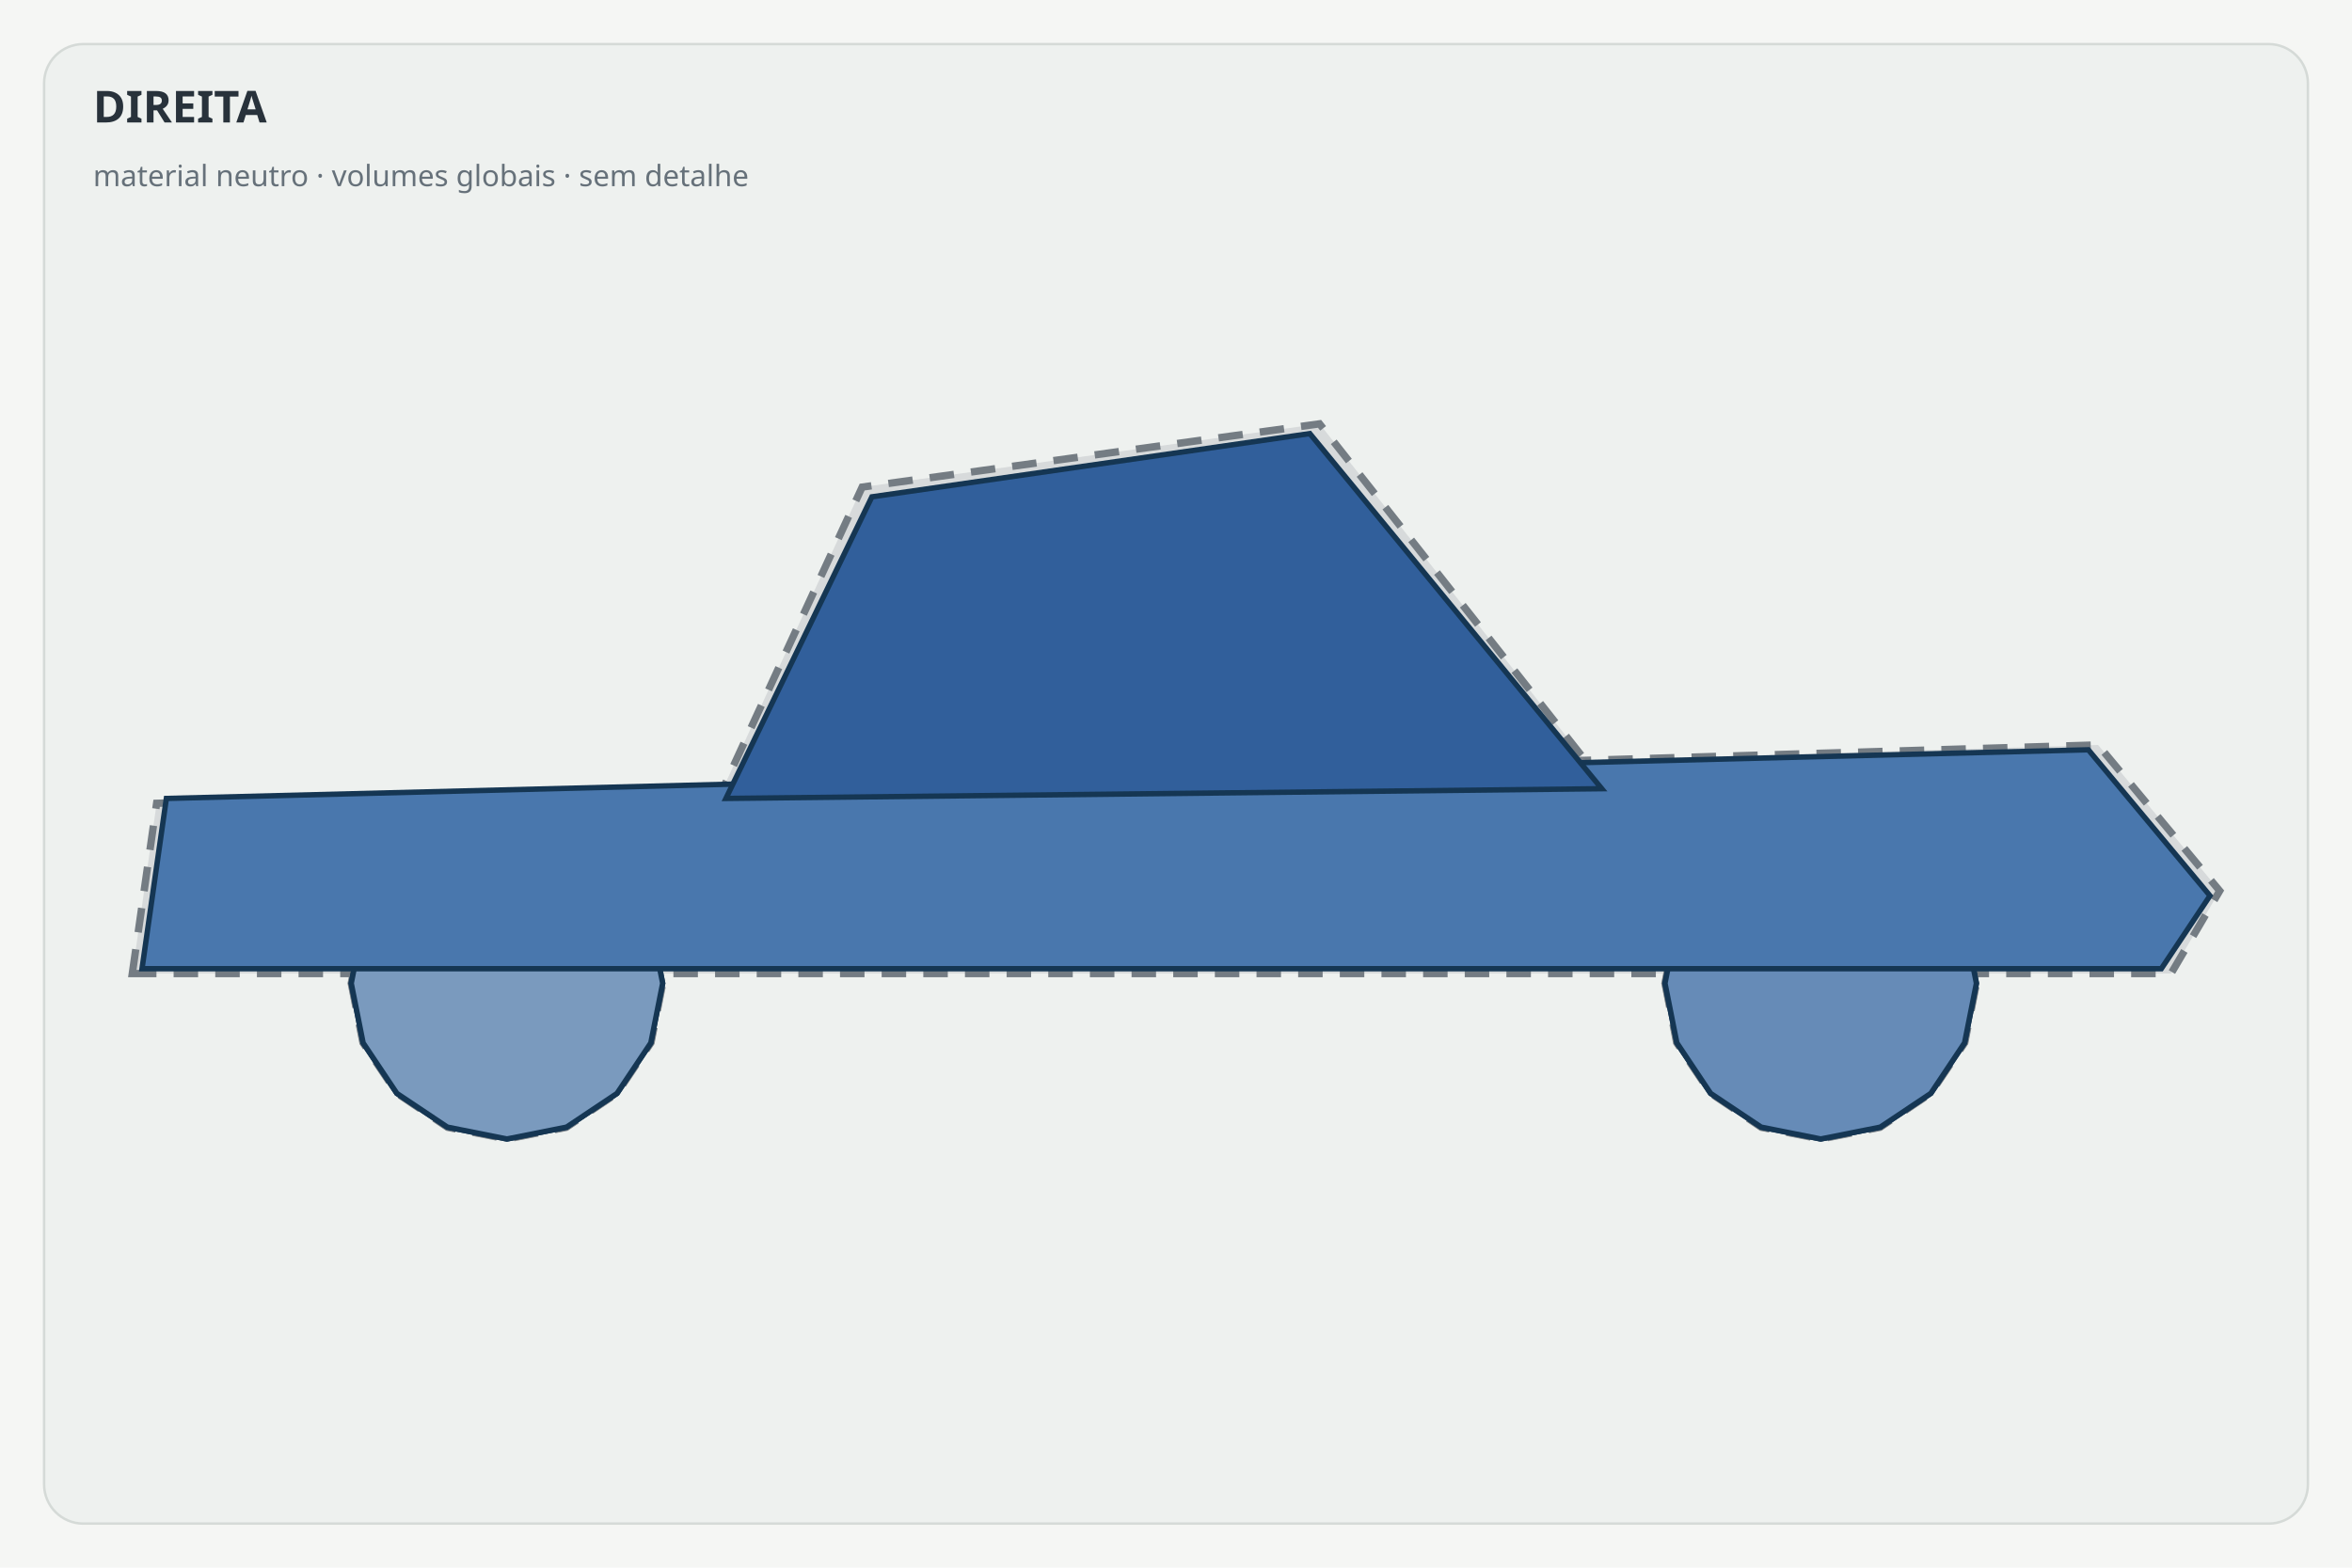
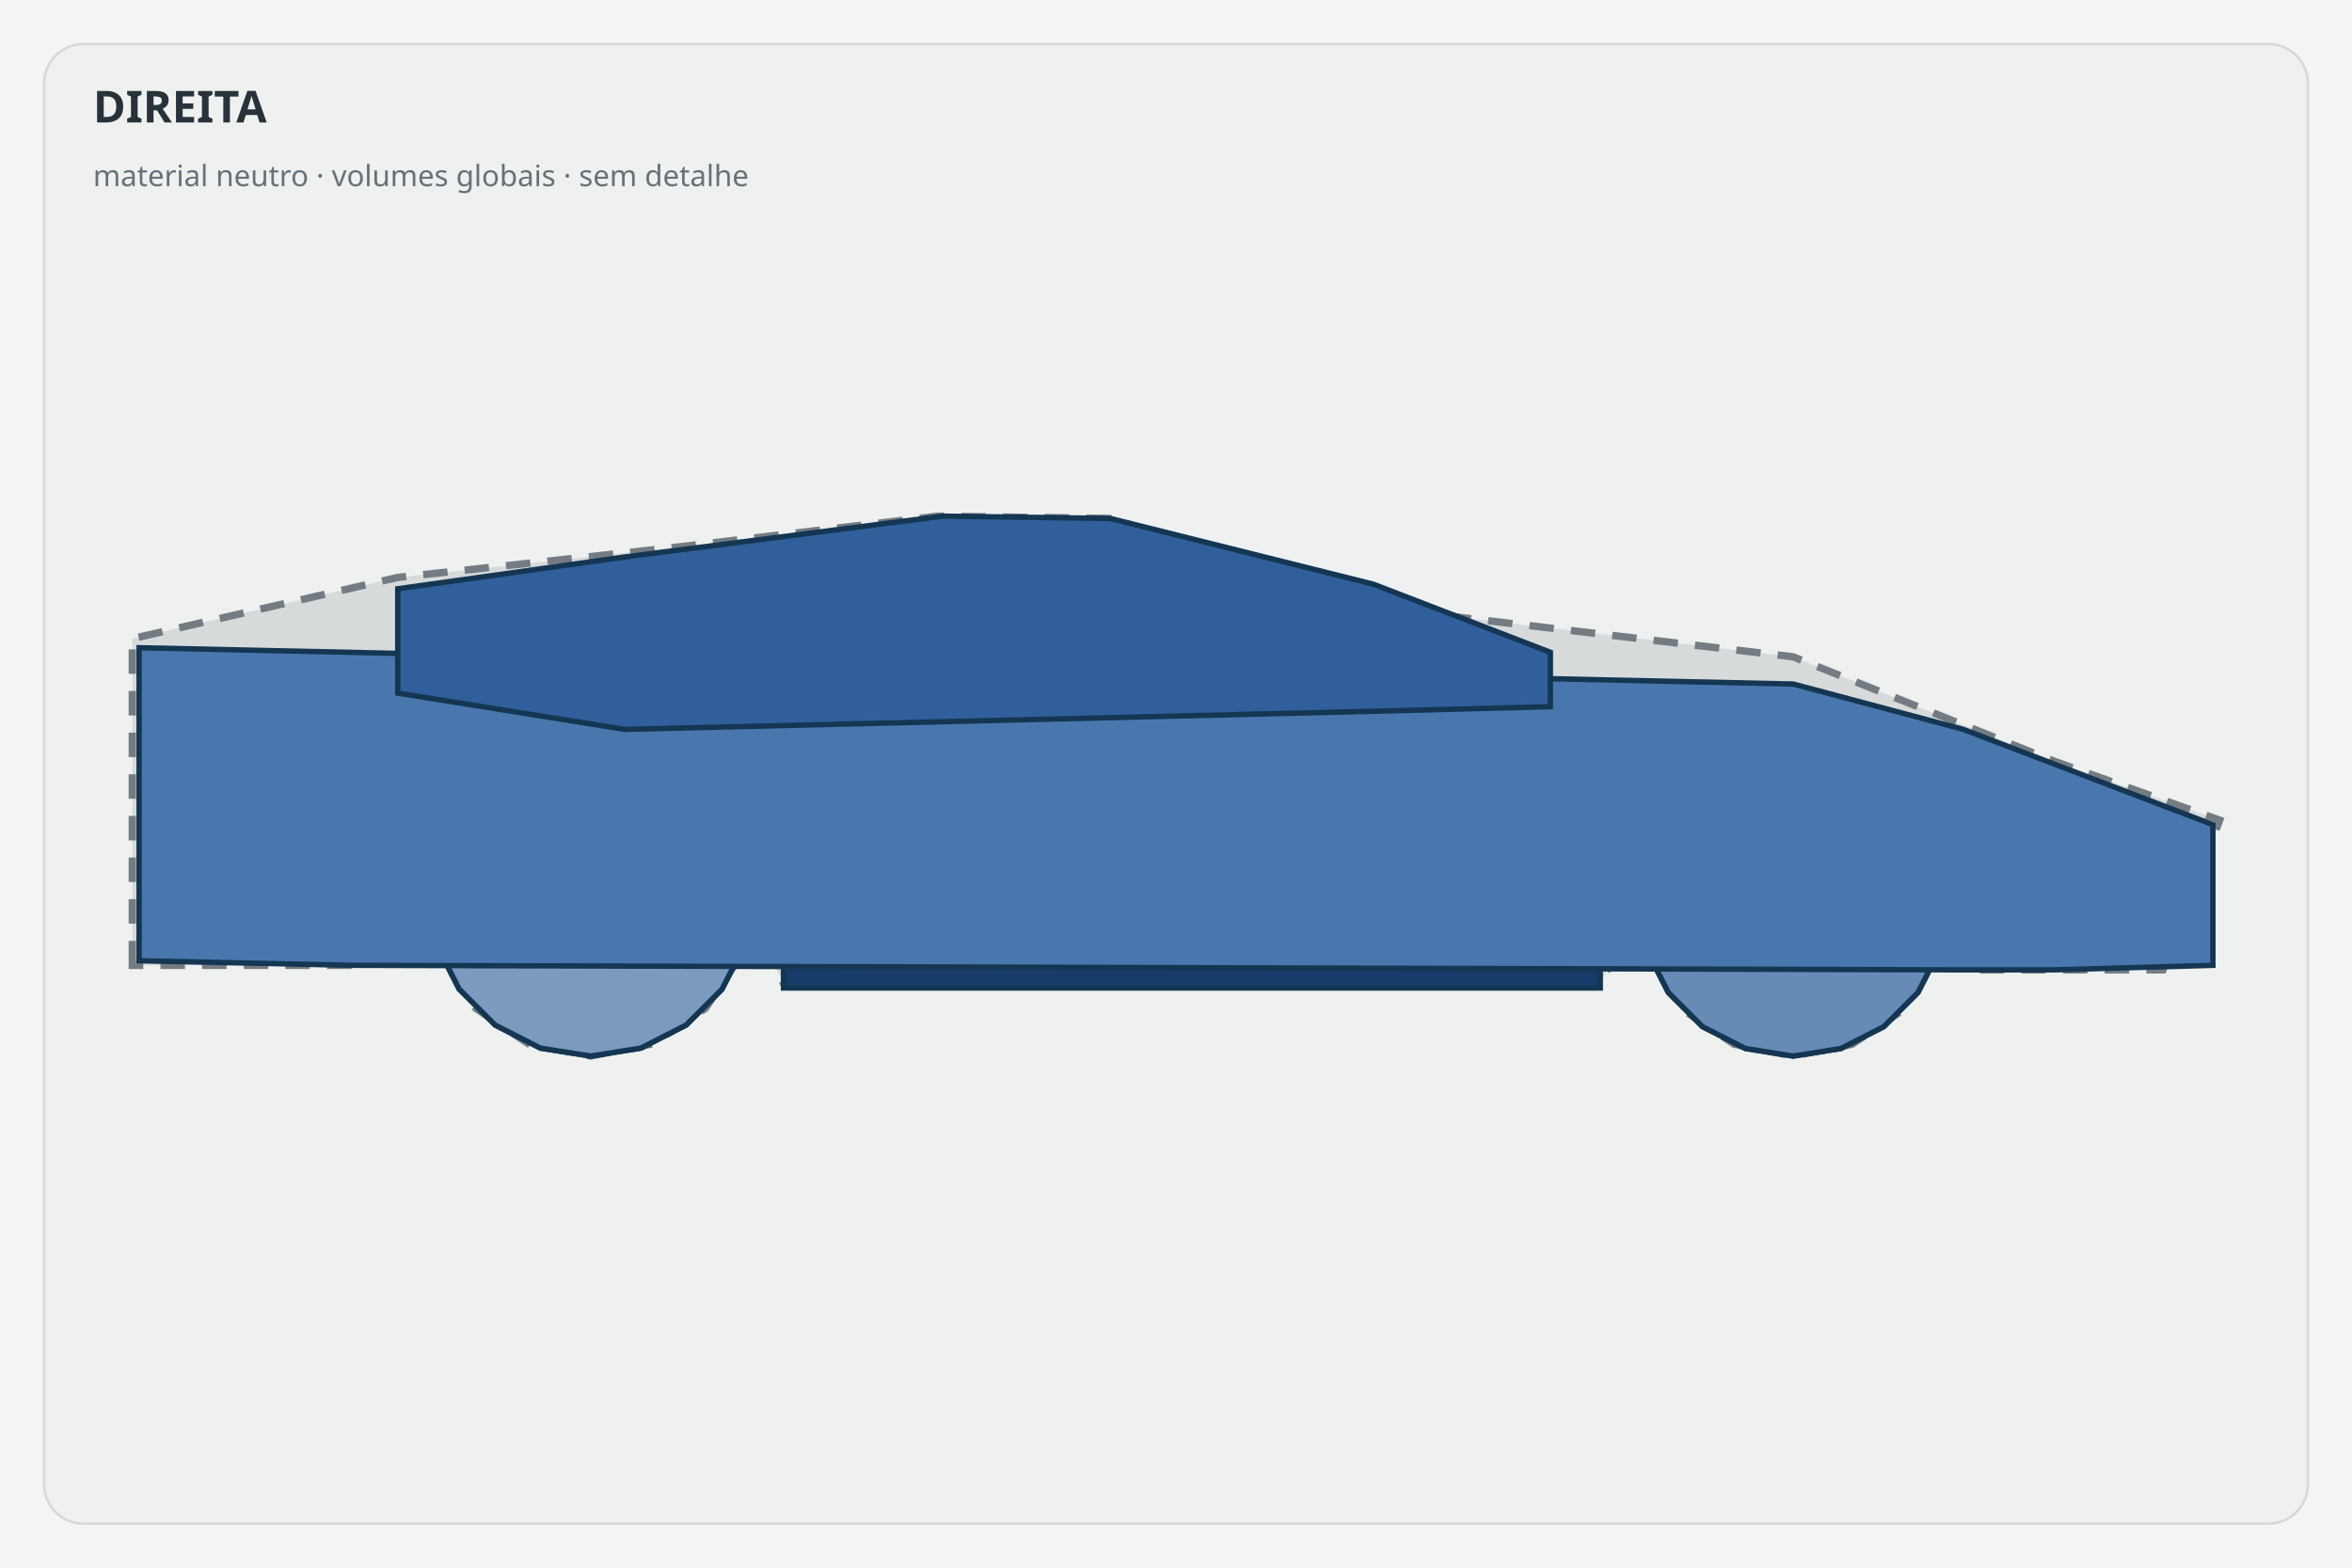
<svg xmlns="http://www.w3.org/2000/svg" viewBox="0 0 960 640" width="960" height="640">
  <rect width="960" height="640" fill="#f5f6f4" />
  <rect x="18" y="18" width="924" height="604" rx="16" fill="#eef1ef" stroke="#d5dad7" />
-   <polygon points="54.00,397.45 63.93,327.94 856.35,304.11 906.00,363.69 886.14,397.45" fill="#8e959b" fill-opacity="0.24" stroke="#747c83" stroke-width="3" stroke-dasharray="10 7" />
-   <polygon points="292.32,327.94 351.90,198.85 538.59,173.03 657.75,323.97" fill="#8e959b" fill-opacity="0.24" stroke="#747c83" stroke-width="3" stroke-dasharray="10 7" />
-   <polygon points="143.37,401.43 148.14,425.66 162.04,446.31 182.69,460.21 206.92,464.98 231.15,460.21 251.81,446.31 265.71,425.66 270.48,401.43 265.71,377.20 251.81,356.54 231.15,342.64 206.92,337.87 182.69,342.64 162.04,356.54 148.14,377.20" fill="#8e959b" fill-opacity="0.24" stroke="#747c83" stroke-width="3" stroke-dasharray="10 7" />
-   <polygon points="679.59,401.43 684.36,425.66 698.26,446.31 718.92,460.21 743.15,464.98 767.38,460.21 788.03,446.31 801.93,425.66 806.70,401.43 801.93,377.20 788.03,356.54 767.38,342.64 743.15,337.87 718.92,342.64 698.26,356.54 684.36,377.20" fill="#8e959b" fill-opacity="0.24" stroke="#747c83" stroke-width="3" stroke-dasharray="10 7" />
-   <polygon points="679.59,401.43 684.43,425.75 698.21,446.36 718.83,460.14 743.15,464.98 767.47,460.14 788.09,446.36 801.86,425.75 806.70,401.43 801.86,377.11 788.09,356.49 767.47,342.71 743.15,337.87 718.83,342.71 698.21,356.49 684.43,377.11" fill="#1f4f88" stroke="#153653" stroke-width="2.2" data-volume="roda-dianteira-direita" data-regiao="rodas-dianteiras" />
-   <polygon points="679.59,401.43 684.43,425.75 698.21,446.36 718.83,460.14 743.15,464.98 767.47,460.14 788.09,446.36 801.86,425.75 806.70,401.43 801.86,377.11 788.09,356.49 767.47,342.71 743.15,337.87 718.83,342.71 698.21,356.49 684.43,377.11" fill="#668bb7" stroke="#153653" stroke-width="2.2" data-volume="roda-dianteira-esquerda" data-regiao="rodas-dianteiras" />
-   <polygon points="143.37,401.43 148.21,425.75 161.98,446.36 182.60,460.14 206.92,464.98 231.24,460.14 251.86,446.36 265.64,425.75 270.48,401.43 265.64,377.11 251.86,356.49 231.24,342.71 206.92,337.87 182.60,342.71 161.98,356.49 148.21,377.11" fill="#244874" stroke="#153653" stroke-width="2.2" data-volume="roda-traseira-direita" data-regiao="rodas-traseiras" />
-   <polygon points="143.37,401.43 148.21,425.75 161.98,446.36 182.60,460.14 206.92,464.98 231.24,460.14 251.86,446.36 265.64,425.75 270.48,401.43 265.64,377.11 251.86,356.49 231.24,342.71 206.92,337.87 182.60,342.71 161.98,356.49 148.21,377.11" fill="#7a9abe" stroke="#153653" stroke-width="2.2" data-volume="roda-traseira-esquerda" data-regiao="rodas-traseiras" />
-   <polygon points="57.97,395.47 882.17,395.47 902.03,365.68 852.38,306.10 67.90,325.96" fill="#4977ad" stroke="#153653" stroke-width="2.2" data-volume="corpo-global" data-regiao="corpo-base" />
-   <polygon points="296.29,325.96 653.78,321.99 534.62,177.01 355.87,202.83" fill="#315f9b" stroke="#153653" stroke-width="2.2" data-volume="cabine-global" data-regiao="cabine" />
+   <polygon points="54.00,394.09 54.00,260.73 162.35,235.73 273.48,223.69 382.76,210.72 453.14,211.65 575.39,249.62 731.90,268.14 838.40,310.74 906.00,334.82 882.85,395.94 801.35,395.94 782.83,366.30 671.70,366.30 653.18,401.50 319.79,401.50 301.27,364.45 171.61,364.45 143.83,394.09 79.00,394.09" fill="#8e959b" fill-opacity="0.24" stroke="#747c83" stroke-width="3" stroke-dasharray="10 7" />
+   <polygon points="174.76,364.82 179.76,390.20 194.21,411.68 215.69,426.13 241.07,431.13 266.44,426.13 287.93,411.68 302.38,390.20 307.38,364.82 302.38,339.45 287.93,317.96 266.44,303.52 241.07,298.51 215.69,303.52 194.21,317.96 179.76,339.45" fill="#8e959b" fill-opacity="0.24" stroke="#747c83" stroke-width="3" stroke-dasharray="10 7" />
+   <polygon points="668.92,368.16 673.74,392.23 687.44,412.61 707.82,426.31 731.90,431.13 755.97,426.31 776.35,412.61 790.05,392.23 794.87,368.16 790.05,344.08 776.35,323.70 755.97,310.00 731.90,305.18 707.82,310.00 687.44,323.70 673.74,344.08" fill="#8e959b" fill-opacity="0.24" stroke="#747c83" stroke-width="3" stroke-dasharray="10 7" />
+   <polygon points="319.79,403.35 653.18,403.35 653.18,357.04 319.79,357.04" fill="#173c69" stroke="#153653" stroke-width="2.2" data-volume="soleira-global" data-regioes="corpo-base" />
+   <polygon points="668.92,368.16 672.00,387.62 680.95,405.17 694.88,419.10 712.44,428.05 731.90,431.13 751.36,428.05 768.91,419.10 782.84,405.17 791.79,387.62 794.87,368.16 791.79,348.70 782.84,331.14 768.91,317.21 751.36,308.26 731.90,305.18 712.44,308.26 694.88,317.21 680.95,331.14 672.00,348.70" fill="#1f4f88" stroke="#153653" stroke-width="2.2" data-volume="roda-dianteira-direita" data-regioes="rodas-dianteiras" />
+   <polygon points="668.92,368.16 672.00,387.62 680.95,405.17 694.88,419.10 712.44,428.05 731.90,431.13 751.36,428.05 768.91,419.10 782.84,405.17 791.79,387.62 794.87,368.16 791.79,348.70 782.84,331.14 768.91,317.21 751.36,308.26 731.90,305.18 712.44,308.26 694.88,317.21 680.95,331.14 672.00,348.70" fill="#668bb7" stroke="#153653" stroke-width="2.2" data-volume="roda-dianteira-esquerda" data-regioes="rodas-dianteiras" />
+   <polygon points="174.76,364.82 178.01,385.31 187.43,403.80 202.09,418.47 220.58,427.89 241.07,431.13 261.56,427.89 280.04,418.47 294.71,403.80 304.13,385.31 307.38,364.82 304.13,344.33 294.71,325.85 280.04,311.18 261.56,301.76 241.07,298.51 220.58,301.76 202.09,311.18 187.43,325.85 178.01,344.33" fill="#244874" stroke="#153653" stroke-width="2.2" data-volume="roda-traseira-direita" data-regioes="rodas-traseiras" />
+   <polygon points="174.76,364.82 178.01,385.31 187.43,403.80 202.09,418.47 220.58,427.89 241.07,431.13 261.56,427.89 280.04,418.47 294.71,403.80 304.13,385.31 307.38,364.82 304.13,344.33 294.71,325.85 280.04,311.18 261.56,301.76 241.07,298.51 220.58,301.76 202.09,311.18 187.43,325.85 178.01,344.33" fill="#7a9abe" stroke="#153653" stroke-width="2.2" data-volume="roda-traseira-esquerda" data-regioes="rodas-traseiras" />
+   <polygon points="56.78,392.23 143.83,394.09 801.35,395.94 838.40,395.94 903.22,394.09 903.22,336.67 801.35,297.77 731.90,279.25 56.78,264.43" fill="#4977ad" stroke="#153653" stroke-width="2.2" data-volume="carroceria-global" data-regioes="capo cintura corpo-base ombros para-lamas-dianteiros para-lamas-traseiros traseira" />
+   <polygon points="162.35,282.96 254.96,297.77 560.57,290.37 632.80,288.51 632.80,266.29 560.57,238.50 453.14,211.65 384.61,210.72 254.96,227.39 162.35,240.36" fill="#315f9b" stroke="#153653" stroke-width="2.2" data-volume="cabine-global" data-regioes="cabine" />
  <text x="38" y="50" font-family="ui-sans-serif,system-ui,sans-serif" font-size="18" font-weight="650" fill="#28323b">DIREITA</text>
  <text x="38" y="76" font-family="ui-sans-serif,system-ui,sans-serif" font-size="12" fill="#66717a">material neutro · volumes globais · sem detalhe</text>
</svg>
